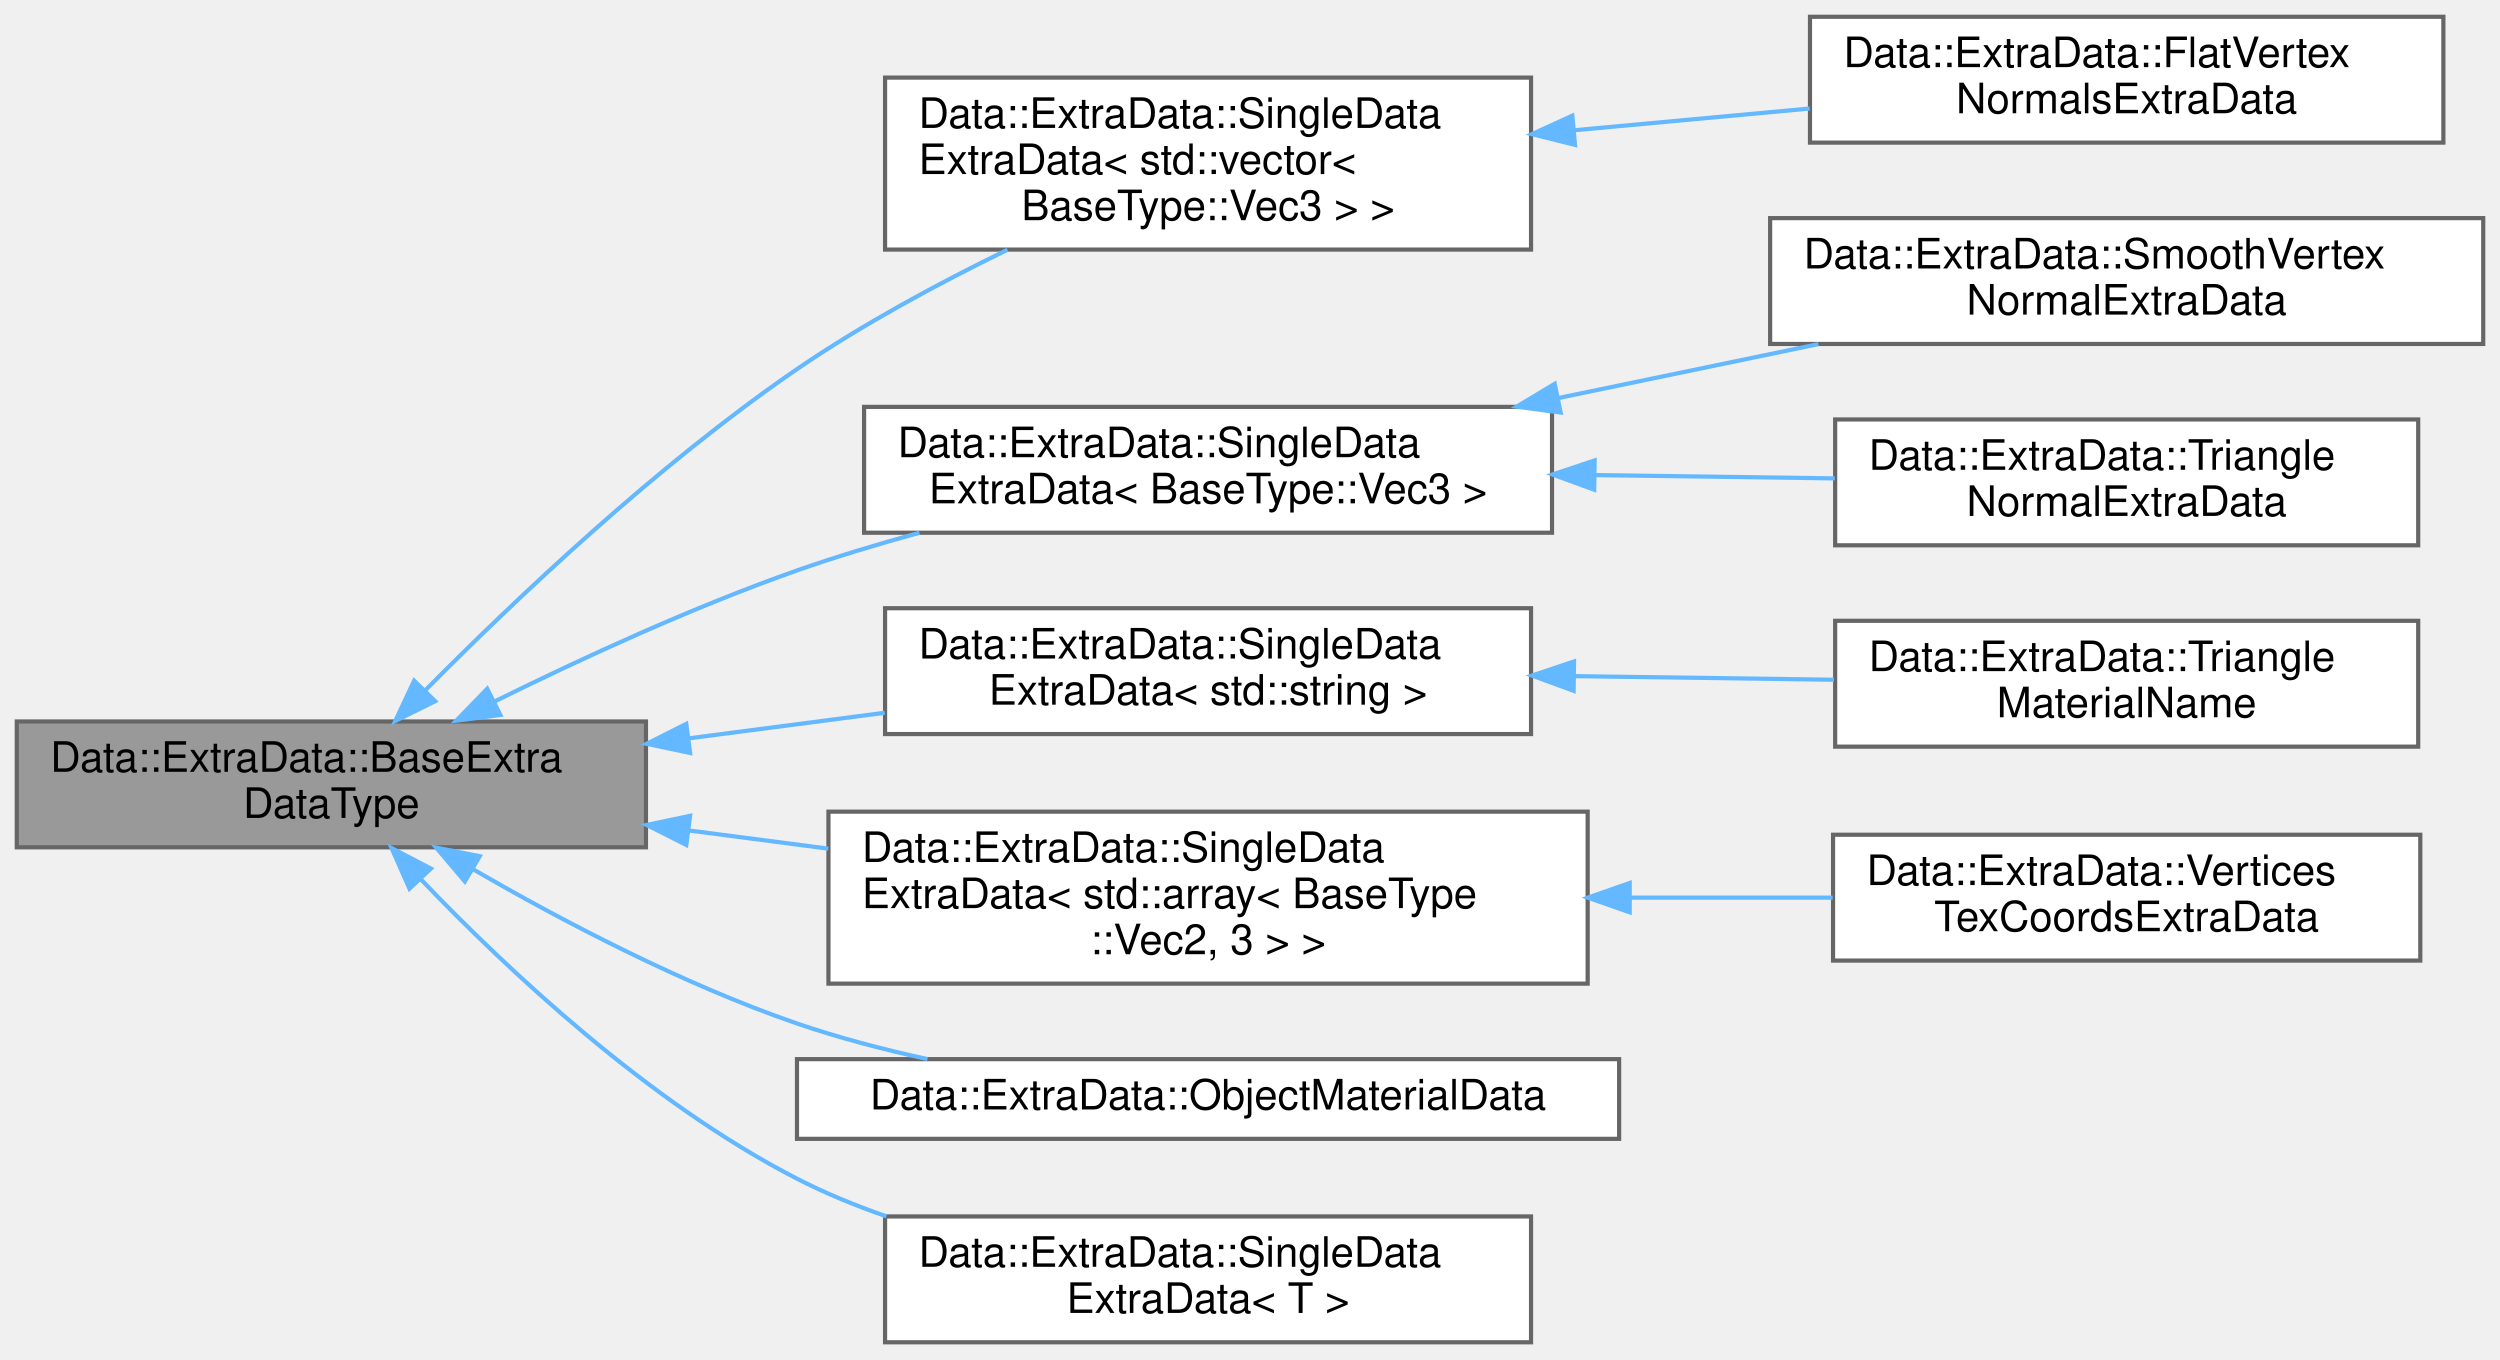
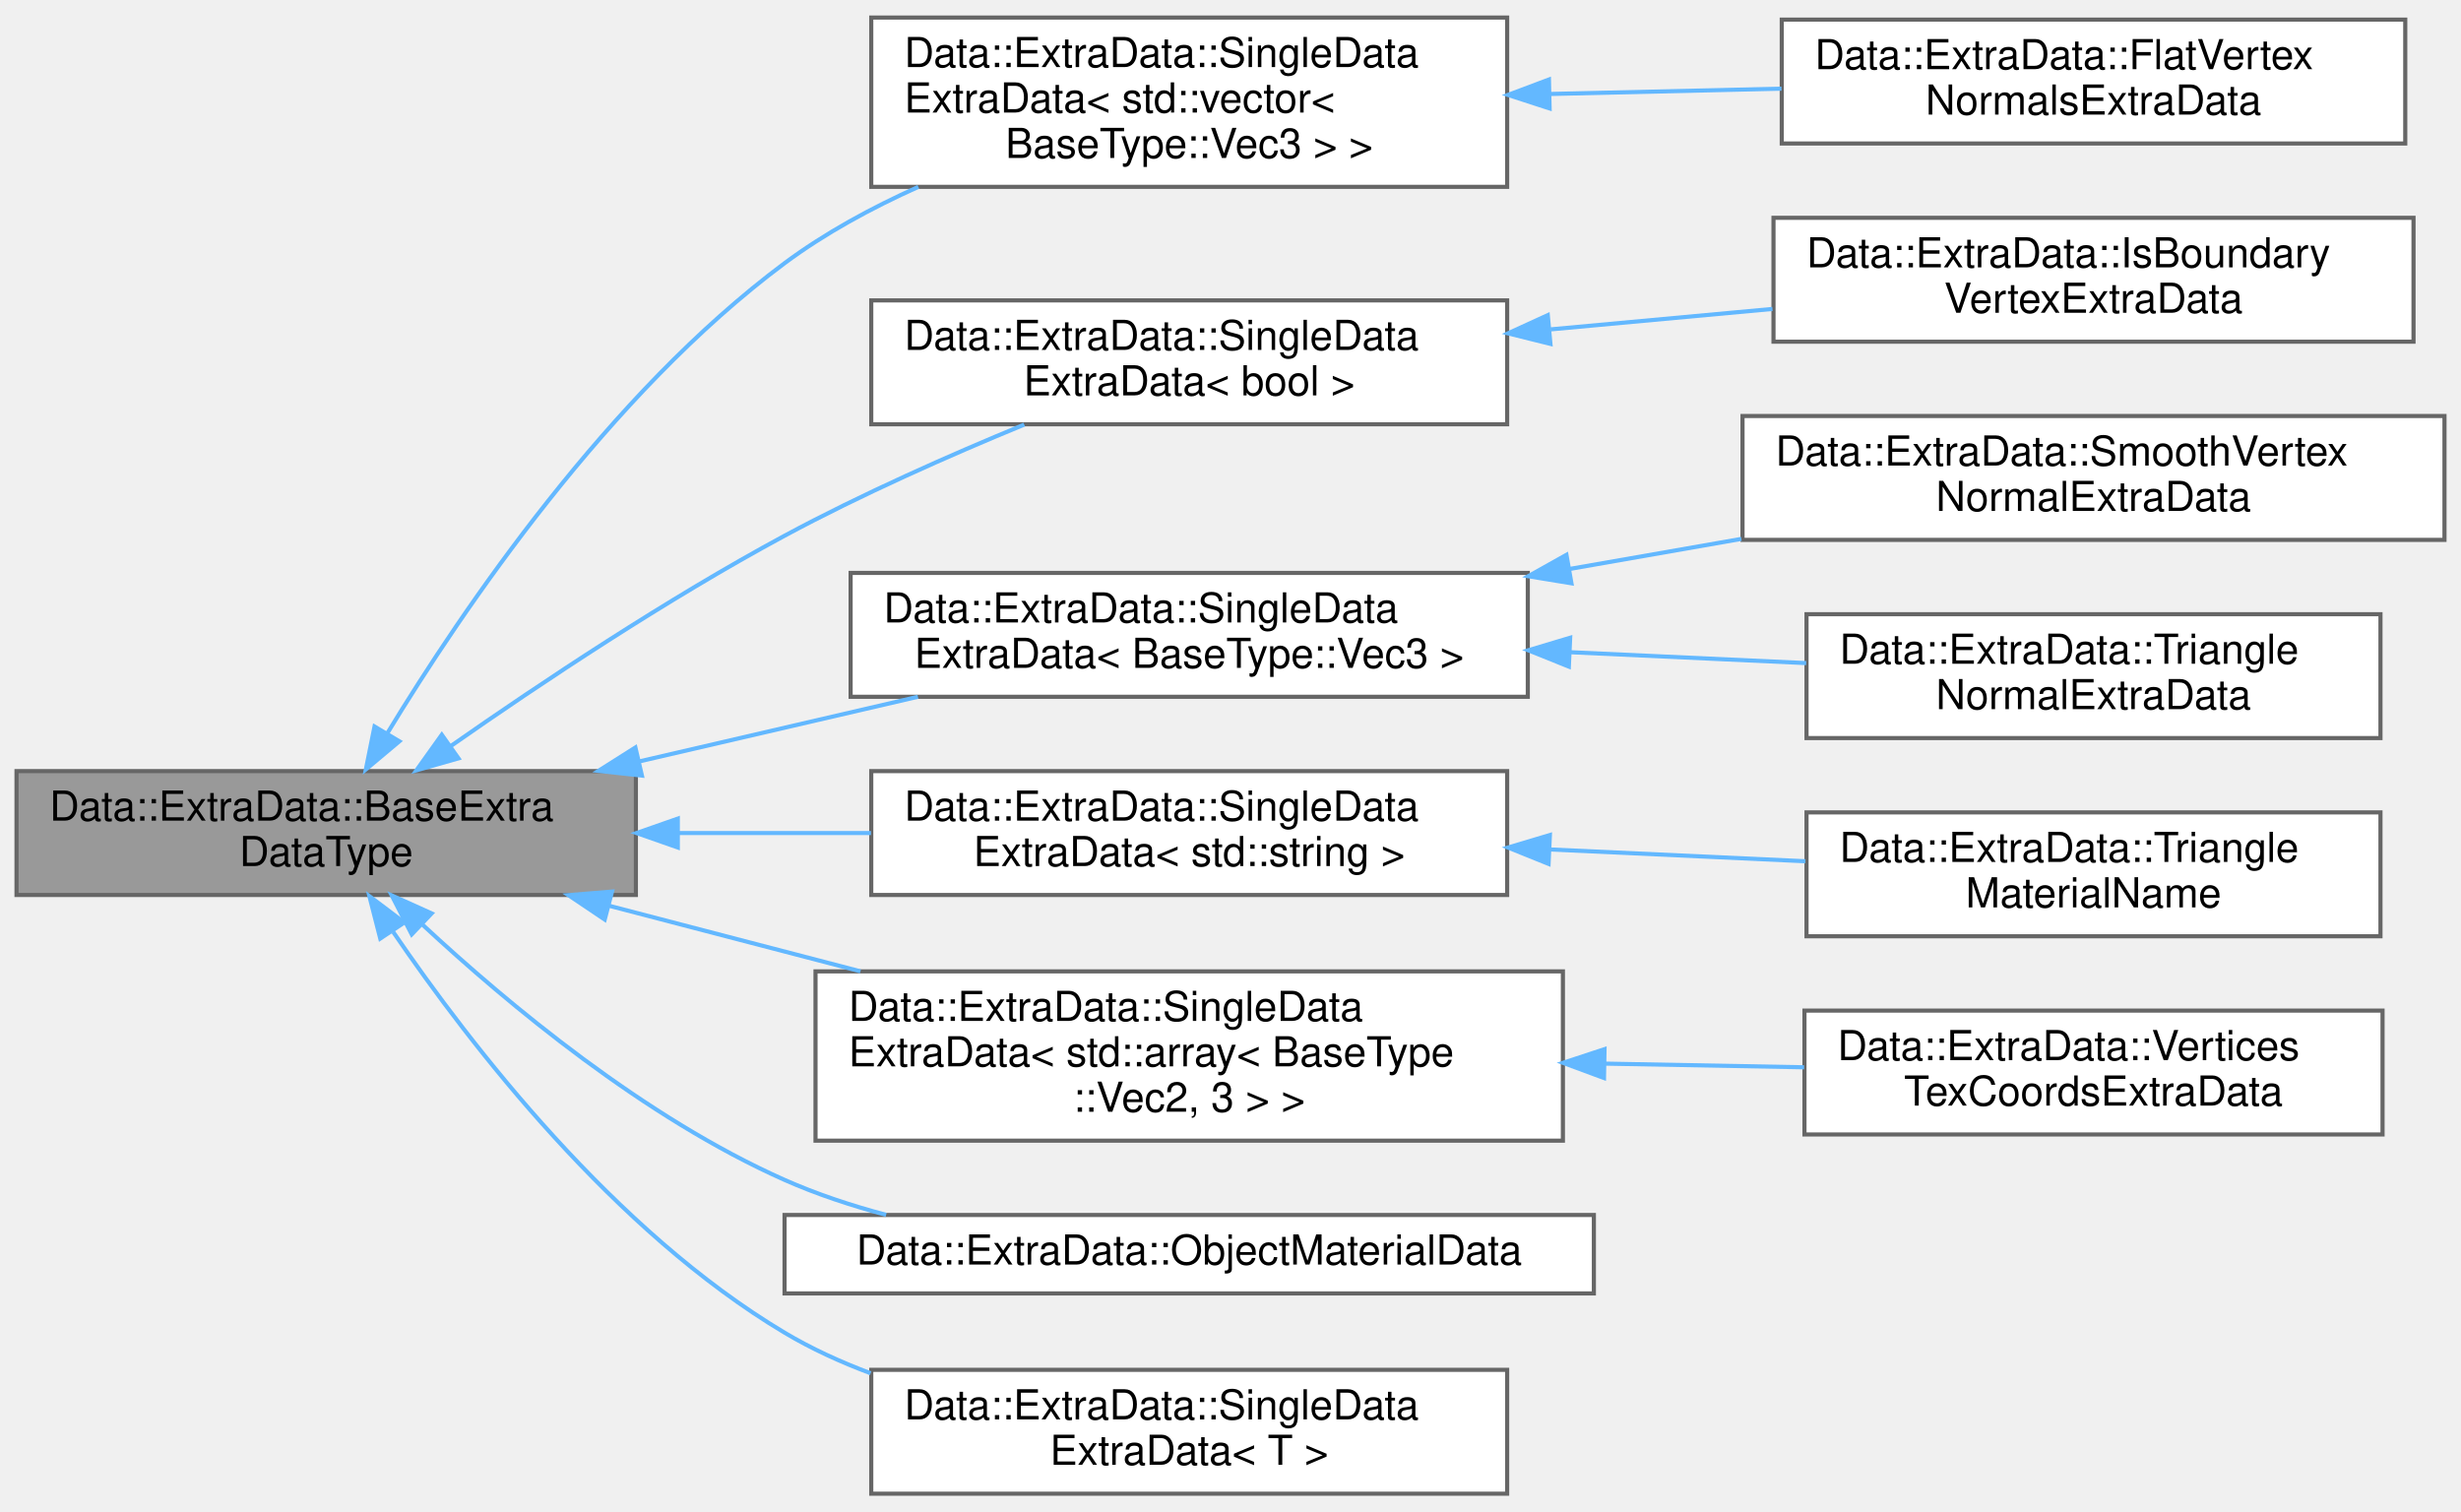
- <svg xmlns="http://www.w3.org/2000/svg" xmlns:xlink="http://www.w3.org/1999/xlink" width="596pt" height="324pt" viewBox="0.00 0.00 596.00 324.00">
-   <g id="graph0" class="graph" transform="scale(1 1) rotate(0) translate(4 320)">
+ <svg xmlns="http://www.w3.org/2000/svg" xmlns:xlink="http://www.w3.org/1999/xlink" width="596pt" height="366pt" viewBox="0.00 0.00 596.00 365.50">
+   <g id="graph0" class="graph" transform="scale(1 1) rotate(0) translate(4 361.5)">
    <g id="Node000001" class="node">
      <g id="a_Node000001">
        <a xlink:title="Base class for extra data type.">
-           <polygon fill="#999999" stroke="#666666" points="150,-148 0,-148 0,-118 150,-118 150,-148" />
-           <text text-anchor="start" x="8" y="-136" font-family="Helvetica,sans-Serif" font-size="10.00">Data::ExtraData::BaseExtra</text>
-           <text text-anchor="middle" x="75" y="-125" font-family="Helvetica,sans-Serif" font-size="10.00">DataType</text>
+           <polygon fill="#999999" stroke="#666666" points="150,-175 0,-175 0,-145 150,-145 150,-175" />
+           <text text-anchor="start" x="8" y="-163" font-family="Helvetica,sans-Serif" font-size="10.00">Data::ExtraData::BaseExtra</text>
+           <text text-anchor="middle" x="75" y="-152" font-family="Helvetica,sans-Serif" font-size="10.00">DataType</text>
        </a>
      </g>
    </g>
    <g id="Node000002" class="node">
      <g id="a_Node000002">
        <a xlink:href="classData_1_1ExtraData_1_1SingleDataExtraData.html" target="_top" xlink:title=" ">
-           <polygon fill="white" stroke="#666666" points="361,-301.5 207,-301.5 207,-260.5 361,-260.5 361,-301.5" />
-           <text text-anchor="start" x="215" y="-289.5" font-family="Helvetica,sans-Serif" font-size="10.00">Data::ExtraData::SingleData</text>
-           <text text-anchor="start" x="215" y="-278.5" font-family="Helvetica,sans-Serif" font-size="10.00">ExtraData&lt; std::vector&lt;</text>
-           <text text-anchor="middle" x="284" y="-267.5" font-family="Helvetica,sans-Serif" font-size="10.00"> BaseType::Vec3 &gt; &gt;</text>
+           <polygon fill="white" stroke="#666666" points="361,-357.5 207,-357.5 207,-316.5 361,-316.5 361,-357.5" />
+           <text text-anchor="start" x="215" y="-345.5" font-family="Helvetica,sans-Serif" font-size="10.00">Data::ExtraData::SingleData</text>
+           <text text-anchor="start" x="215" y="-334.5" font-family="Helvetica,sans-Serif" font-size="10.00">ExtraData&lt; std::vector&lt;</text>
+           <text text-anchor="middle" x="284" y="-323.5" font-family="Helvetica,sans-Serif" font-size="10.00"> BaseType::Vec3 &gt; &gt;</text>
        </a>
      </g>
    </g>
    <g id="edge1_Node000001_Node000002" class="edge">
      <g id="a_edge1_Node000001_Node000002">
        <a xlink:title=" ">
-           <path fill="none" stroke="#63b8ff" d="M97.44,-155.48C118.61,-176.88 152.58,-209.12 186,-232 201.57,-242.66 219.78,-252.47 236.18,-260.46" />
-           <polygon fill="#63b8ff" stroke="#63b8ff" points="99.74,-152.83 90.24,-148.13 94.73,-157.72 99.74,-152.83" />
+           <path fill="none" stroke="#63b8ff" d="M89.75,-184.08C108.16,-214.39 143.46,-266.33 186,-298 195.75,-305.26 207.05,-311.4 218.4,-316.49" />
+           <polygon fill="#63b8ff" stroke="#63b8ff" points="92.72,-182.22 84.6,-175.41 86.7,-185.8 92.72,-182.22" />
        </a>
      </g>
    </g>
    <g id="Node000004" class="node">
      <g id="a_Node000004">
+         <a xlink:href="classData_1_1ExtraData_1_1SingleDataExtraData.html" target="_top" xlink:title=" ">
+           <polygon fill="white" stroke="#666666" points="361,-289 207,-289 207,-259 361,-259 361,-289" />
+           <text text-anchor="start" x="215" y="-277" font-family="Helvetica,sans-Serif" font-size="10.00">Data::ExtraData::SingleData</text>
+           <text text-anchor="middle" x="284" y="-266" font-family="Helvetica,sans-Serif" font-size="10.00">ExtraData&lt; bool &gt;</text>
+         </a>
+       </g>
+     </g>
+     <g id="edge3_Node000001_Node000004" class="edge">
+       <g id="a_edge3_Node000001_Node000004">
+         <a xlink:title=" ">
+           <path fill="none" stroke="#63b8ff" d="M105.26,-181.13C126.96,-196.3 157.57,-216.68 186,-232 204.58,-242.01 226.04,-251.5 244.05,-258.92" />
+           <polygon fill="#63b8ff" stroke="#63b8ff" points="107.03,-178.09 96.84,-175.19 102.99,-183.81 107.03,-178.09" />
+         </a>
+       </g>
+     </g>
+     <g id="Node000006" class="node">
+       <g id="a_Node000006">
        <a xlink:href="classData_1_1ExtraData_1_1SingleDataExtraData.html" target="_top" xlink:title=" ">
          <polygon fill="white" stroke="#666666" points="366,-223 202,-223 202,-193 366,-193 366,-223" />
          <text text-anchor="start" x="210" y="-211" font-family="Helvetica,sans-Serif" font-size="10.00">Data::ExtraData::SingleData</text>
          <text text-anchor="middle" x="284" y="-200" font-family="Helvetica,sans-Serif" font-size="10.00">ExtraData&lt; BaseType::Vec3 &gt;</text>
        </a>
      </g>
    </g>
-     <g id="edge3_Node000001_Node000004" class="edge">
-       <g id="a_edge3_Node000001_Node000004">
-         <a xlink:title=" ">
-           <path fill="none" stroke="#63b8ff" d="M113.93,-152.78C134.8,-163.1 161.38,-175.34 186,-184 195.33,-187.28 205.31,-190.29 215.19,-192.99" />
-           <polygon fill="#63b8ff" stroke="#63b8ff" points="115.29,-149.55 104.78,-148.2 112.15,-155.81 115.29,-149.55" />
-         </a>
-       </g>
-     </g>
-     <g id="Node000007" class="node">
-       <g id="a_Node000007">
+     <g id="edge5_Node000001_Node000006" class="edge">
+       <g id="a_edge5_Node000001_Node000006">
+         <a xlink:title=" ">
+           <path fill="none" stroke="#63b8ff" d="M150.92,-177.37C172.99,-182.49 196.93,-188.04 218.3,-193" />
+           <polygon fill="#63b8ff" stroke="#63b8ff" points="151.46,-173.91 140.93,-175.06 149.88,-180.72 151.46,-173.91" />
+         </a>
+       </g>
+     </g>
+     <g id="Node000009" class="node">
+       <g id="a_Node000009">
        <a xlink:href="classData_1_1ExtraData_1_1SingleDataExtraData.html" target="_top" xlink:title=" ">
          <polygon fill="white" stroke="#666666" points="361,-175 207,-175 207,-145 361,-145 361,-175" />
          <text text-anchor="start" x="215" y="-163" font-family="Helvetica,sans-Serif" font-size="10.00">Data::ExtraData::SingleData</text>
          <text text-anchor="middle" x="284" y="-152" font-family="Helvetica,sans-Serif" font-size="10.00">ExtraData&lt; std::string &gt;</text>
        </a>
      </g>
    </g>
-     <g id="edge6_Node000001_Node000007" class="edge">
-       <g id="a_edge6_Node000001_Node000007">
-         <a xlink:title=" ">
-           <path fill="none" stroke="#63b8ff" d="M160.21,-143.98C175.67,-146 191.72,-148.09 206.93,-150.08" />
-           <polygon fill="#63b8ff" stroke="#63b8ff" points="160.52,-140.49 150.15,-142.67 159.61,-147.44 160.52,-140.49" />
-         </a>
-       </g>
-     </g>
-     <g id="Node000009" class="node">
-       <g id="a_Node000009">
+     <g id="edge8_Node000001_Node000009" class="edge">
+       <g id="a_edge8_Node000001_Node000009">
+         <a xlink:title=" ">
+           <path fill="none" stroke="#63b8ff" d="M160.21,-160C175.67,-160 191.72,-160 206.93,-160" />
+           <polygon fill="#63b8ff" stroke="#63b8ff" points="160.15,-156.5 150.15,-160 160.15,-163.5 160.15,-156.5" />
+         </a>
+       </g>
+     </g>
+     <g id="Node000011" class="node">
+       <g id="a_Node000011">
        <a xlink:href="classData_1_1ExtraData_1_1SingleDataExtraData.html" target="_top" xlink:title=" ">
          <polygon fill="white" stroke="#666666" points="374.5,-126.5 193.5,-126.5 193.5,-85.5 374.5,-85.5 374.5,-126.5" />
          <text text-anchor="start" x="201.5" y="-114.5" font-family="Helvetica,sans-Serif" font-size="10.00">Data::ExtraData::SingleData</text>
          <text text-anchor="start" x="201.5" y="-103.5" font-family="Helvetica,sans-Serif" font-size="10.00">ExtraData&lt; std::array&lt; BaseType</text>
          <text text-anchor="middle" x="284" y="-92.5" font-family="Helvetica,sans-Serif" font-size="10.00">::Vec2, 3 &gt; &gt;</text>
        </a>
      </g>
    </g>
-     <g id="edge8_Node000001_Node000009" class="edge">
-       <g id="a_edge8_Node000001_Node000009">
-         <a xlink:title=" ">
-           <path fill="none" stroke="#63b8ff" d="M160.13,-122.03C171.11,-120.59 182.39,-119.12 193.46,-117.68" />
-           <polygon fill="#63b8ff" stroke="#63b8ff" points="159.61,-118.56 150.15,-123.33 160.52,-125.51 159.61,-118.56" />
-         </a>
-       </g>
-     </g>
-     <g id="Node000011" class="node">
-       <g id="a_Node000011">
+     <g id="edge10_Node000001_Node000011" class="edge">
+       <g id="a_edge10_Node000001_Node000011">
+         <a xlink:title=" ">
+           <path fill="none" stroke="#63b8ff" d="M143.35,-142.43C162.83,-137.35 184.27,-131.76 204.38,-126.51" />
+           <polygon fill="#63b8ff" stroke="#63b8ff" points="142.45,-139.05 133.66,-144.96 144.22,-145.82 142.45,-139.05" />
+         </a>
+       </g>
+     </g>
+     <g id="Node000013" class="node">
+       <g id="a_Node000013">
        <a xlink:href="classData_1_1ExtraData_1_1ObjectMaterialData.html" target="_top" xlink:title="Store object material data defined within a MTL file.">
          <polygon fill="white" stroke="#666666" points="382,-67.5 186,-67.5 186,-48.5 382,-48.5 382,-67.5" />
          <text text-anchor="middle" x="284" y="-55.5" font-family="Helvetica,sans-Serif" font-size="10.00">Data::ExtraData::ObjectMaterialData</text>
        </a>
      </g>
    </g>
-     <g id="edge10_Node000001_Node000011" class="edge">
-       <g id="a_edge10_Node000001_Node000011">
-         <a xlink:title=" ">
-           <path fill="none" stroke="#63b8ff" d="M108.62,-112.85C129.93,-100.51 158.77,-85.35 186,-76 195.88,-72.61 206.56,-69.81 217.1,-67.51" />
-           <polygon fill="#63b8ff" stroke="#63b8ff" points="106.82,-109.85 99.98,-117.93 110.37,-115.88 106.82,-109.85" />
-         </a>
-       </g>
-     </g>
-     <g id="Node000012" class="node">
-       <g id="a_Node000012">
+     <g id="edge12_Node000001_Node000013" class="edge">
+       <g id="a_edge12_Node000001_Node000013">
+         <a xlink:title=" ">
+           <path fill="none" stroke="#63b8ff" d="M98.25,-137.88C119.12,-118.47 152.12,-91.04 186,-76 193.75,-72.56 202.13,-69.78 210.6,-67.53" />
+           <polygon fill="#63b8ff" stroke="#63b8ff" points="95.71,-135.46 90.87,-144.89 100.53,-140.54 95.71,-135.46" />
+         </a>
+       </g>
+     </g>
+     <g id="Node000014" class="node">
+       <g id="a_Node000014">
        <a xlink:href="classData_1_1ExtraData_1_1SingleDataExtraData.html" target="_top" xlink:title="Base class for extra data type with only one attribute.">
          <polygon fill="white" stroke="#666666" points="361,-30 207,-30 207,0 361,0 361,-30" />
          <text text-anchor="start" x="215" y="-18" font-family="Helvetica,sans-Serif" font-size="10.00">Data::ExtraData::SingleData</text>
          <text text-anchor="middle" x="284" y="-7" font-family="Helvetica,sans-Serif" font-size="10.00">ExtraData&lt; T &gt;</text>
        </a>
      </g>
    </g>
-     <g id="edge11_Node000001_Node000012" class="edge">
-       <g id="a_edge11_Node000001_Node000012">
-         <a xlink:title=" ">
-           <path fill="none" stroke="#63b8ff" d="M96.29,-110.42C116.85,-88.91 150.58,-57.21 186,-39 192.71,-35.55 199.94,-32.58 207.32,-30.02" />
-           <polygon fill="#63b8ff" stroke="#63b8ff" points="93.62,-108.14 89.34,-117.83 98.73,-112.93 93.62,-108.14" />
+     <g id="edge13_Node000001_Node000014" class="edge">
+       <g id="a_edge13_Node000001_Node000014">
+         <a xlink:title=" ">
+           <path fill="none" stroke="#63b8ff" d="M91.23,-136.04C110.09,-108.39 144.82,-63.56 186,-39 192.48,-35.13 199.56,-31.89 206.85,-29.17" />
+           <polygon fill="#63b8ff" stroke="#63b8ff" points="88.09,-134.45 85.46,-144.71 93.91,-138.33 88.09,-134.45" />
        </a>
      </g>
    </g>
    <g id="Node000003" class="node">
      <g id="a_Node000003">
        <a xlink:href="classData_1_1ExtraData_1_1FlatVertexNormalsExtraData.html" target="_top" xlink:title="Extra data type to store vertex flat normals.">
-           <polygon fill="white" stroke="#666666" points="578.5,-316 427.5,-316 427.5,-286 578.5,-286 578.5,-316" />
-           <text text-anchor="start" x="435.5" y="-304" font-family="Helvetica,sans-Serif" font-size="10.00">Data::ExtraData::FlatVertex</text>
-           <text text-anchor="middle" x="503" y="-293" font-family="Helvetica,sans-Serif" font-size="10.00">NormalsExtraData</text>
+           <polygon fill="white" stroke="#666666" points="578.5,-357 427.5,-357 427.5,-327 578.5,-327 578.5,-357" />
+           <text text-anchor="start" x="435.5" y="-345" font-family="Helvetica,sans-Serif" font-size="10.00">Data::ExtraData::FlatVertex</text>
+           <text text-anchor="middle" x="503" y="-334" font-family="Helvetica,sans-Serif" font-size="10.00">NormalsExtraData</text>
        </a>
      </g>
    </g>
    <g id="edge2_Node000002_Node000003" class="edge">
      <g id="a_edge2_Node000002_Node000003">
        <a xlink:title=" ">
-           <path fill="none" stroke="#63b8ff" d="M371.4,-288.96C389.94,-290.67 409.39,-292.46 427.44,-294.13" />
-           <polygon fill="#63b8ff" stroke="#63b8ff" points="371.48,-285.46 361.2,-288.02 370.84,-292.43 371.48,-285.46" />
+           <path fill="none" stroke="#63b8ff" d="M371.4,-338.99C389.94,-339.42 409.39,-339.87 427.44,-340.28" />
+           <polygon fill="#63b8ff" stroke="#63b8ff" points="371.28,-335.49 361.2,-338.76 371.12,-342.49 371.28,-335.49" />
        </a>
      </g>
    </g>
    <g id="Node000005" class="node">
      <g id="a_Node000005">
-         <a xlink:href="classData_1_1ExtraData_1_1SmoothVertexNormalExtraData.html" target="_top" xlink:title="Extra data type to store a smooth vertex normal.">
-           <polygon fill="white" stroke="#666666" points="588,-268 418,-268 418,-238 588,-238 588,-268" />
-           <text text-anchor="start" x="426" y="-256" font-family="Helvetica,sans-Serif" font-size="10.00">Data::ExtraData::SmoothVertex</text>
-           <text text-anchor="middle" x="503" y="-245" font-family="Helvetica,sans-Serif" font-size="10.00">NormalExtraData</text>
+         <a xlink:href="classData_1_1ExtraData_1_1IsBoundaryVertexExtraData.html" target="_top" xlink:title="Extra data type to store a boolean that tells if the vertex is ona boundary of the mesh.">
+           <polygon fill="white" stroke="#666666" points="580.5,-309 425.5,-309 425.5,-279 580.5,-279 580.5,-309" />
+           <text text-anchor="start" x="433.5" y="-297" font-family="Helvetica,sans-Serif" font-size="10.00">Data::ExtraData::IsBoundary</text>
+           <text text-anchor="middle" x="503" y="-286" font-family="Helvetica,sans-Serif" font-size="10.00">VertexExtraData</text>
        </a>
      </g>
    </g>
    <g id="edge4_Node000004_Node000005" class="edge">
      <g id="a_edge4_Node000004_Node000005">
        <a xlink:title=" ">
-           <path fill="none" stroke="#63b8ff" d="M367.46,-225.1C387.88,-229.33 409.61,-233.84 429.51,-237.97" />
-           <polygon fill="#63b8ff" stroke="#63b8ff" points="368.06,-221.65 357.56,-223.05 366.64,-228.5 368.06,-221.65" />
-         </a>
-       </g>
-     </g>
-     <g id="Node000006" class="node">
-       <g id="a_Node000006">
-         <a xlink:href="classData_1_1ExtraData_1_1TriangleNormalExtraData.html" target="_top" xlink:title="Extra data type to store a triangle normal.">
-           <polygon fill="white" stroke="#666666" points="572.5,-220 433.5,-220 433.5,-190 572.5,-190 572.5,-220" />
-           <text text-anchor="start" x="441.5" y="-208" font-family="Helvetica,sans-Serif" font-size="10.00">Data::ExtraData::Triangle</text>
-           <text text-anchor="middle" x="503" y="-197" font-family="Helvetica,sans-Serif" font-size="10.00">NormalExtraData</text>
-         </a>
-       </g>
-     </g>
-     <g id="edge5_Node000004_Node000006" class="edge">
-       <g id="a_edge5_Node000004_Node000006">
-         <a xlink:title=" ">
-           <path fill="none" stroke="#63b8ff" d="M376.33,-206.74C395.45,-206.47 415.3,-206.2 433.42,-205.95" />
-           <polygon fill="#63b8ff" stroke="#63b8ff" points="376.06,-203.24 366.11,-206.88 376.16,-210.24 376.06,-203.24" />
+           <path fill="none" stroke="#63b8ff" d="M371.54,-281.98C389.3,-283.61 407.87,-285.32 425.25,-286.93" />
+           <polygon fill="#63b8ff" stroke="#63b8ff" points="371.48,-278.46 361.2,-281.02 370.84,-285.43 371.48,-278.46" />
+         </a>
+       </g>
+     </g>
+     <g id="Node000007" class="node">
+       <g id="a_Node000007">
+         <a xlink:href="classData_1_1ExtraData_1_1SmoothVertexNormalExtraData.html" target="_top" xlink:title="Extra data type to store a smooth vertex normal.">
+           <polygon fill="white" stroke="#666666" points="588,-261 418,-261 418,-231 588,-231 588,-261" />
+           <text text-anchor="start" x="426" y="-249" font-family="Helvetica,sans-Serif" font-size="10.00">Data::ExtraData::SmoothVertex</text>
+           <text text-anchor="middle" x="503" y="-238" font-family="Helvetica,sans-Serif" font-size="10.00">NormalExtraData</text>
+         </a>
+       </g>
+     </g>
+     <g id="edge6_Node000006_Node000007" class="edge">
+       <g id="a_edge6_Node000006_Node000007">
+         <a xlink:title=" ">
+           <path fill="none" stroke="#63b8ff" d="M376.08,-223.95C389.89,-226.37 404.08,-228.85 417.73,-231.24" />
+           <polygon fill="#63b8ff" stroke="#63b8ff" points="376.57,-220.48 366.11,-222.2 375.36,-227.38 376.57,-220.48" />
        </a>
      </g>
    </g>
    <g id="Node000008" class="node">
      <g id="a_Node000008">
-         <a xlink:href="classData_1_1ExtraData_1_1TriangleMaterialName.html" target="_top" xlink:title="Extra data type to store a triangle material name.">
-           <polygon fill="white" stroke="#666666" points="572.5,-172 433.5,-172 433.5,-142 572.5,-142 572.5,-172" />
-           <text text-anchor="start" x="441.5" y="-160" font-family="Helvetica,sans-Serif" font-size="10.00">Data::ExtraData::Triangle</text>
-           <text text-anchor="middle" x="503" y="-149" font-family="Helvetica,sans-Serif" font-size="10.00">MaterialName</text>
-         </a>
-       </g>
-     </g>
-     <g id="edge7_Node000007_Node000008" class="edge">
-       <g id="a_edge7_Node000007_Node000008">
-         <a xlink:title=" ">
-           <path fill="none" stroke="#63b8ff" d="M371.21,-158.81C391.81,-158.52 413.53,-158.22 433.23,-157.95" />
-           <polygon fill="#63b8ff" stroke="#63b8ff" points="371.15,-155.31 361.2,-158.95 371.25,-162.31 371.15,-155.31" />
+         <a xlink:href="classData_1_1ExtraData_1_1TriangleNormalExtraData.html" target="_top" xlink:title="Extra data type to store a triangle normal.">
+           <polygon fill="white" stroke="#666666" points="572.5,-213 433.5,-213 433.5,-183 572.5,-183 572.5,-213" />
+           <text text-anchor="start" x="441.5" y="-201" font-family="Helvetica,sans-Serif" font-size="10.00">Data::ExtraData::Triangle</text>
+           <text text-anchor="middle" x="503" y="-190" font-family="Helvetica,sans-Serif" font-size="10.00">NormalExtraData</text>
+         </a>
+       </g>
+     </g>
+     <g id="edge7_Node000006_Node000008" class="edge">
+       <g id="a_edge7_Node000006_Node000008">
+         <a xlink:title=" ">
+           <path fill="none" stroke="#63b8ff" d="M376.33,-203.79C395.45,-202.91 415.3,-202 433.42,-201.16" />
+           <polygon fill="#63b8ff" stroke="#63b8ff" points="375.94,-200.31 366.11,-204.26 376.26,-207.3 375.94,-200.31" />
        </a>
      </g>
    </g>
    <g id="Node000010" class="node">
      <g id="a_Node000010">
-         <a xlink:href="classData_1_1ExtraData_1_1VerticesTexCoordsExtraData.html" target="_top" xlink:title="Extra data type to store texture coordinates for each vertex of a triangle.">
-           <polygon fill="white" stroke="#666666" points="573,-121 433,-121 433,-91 573,-91 573,-121" />
-           <text text-anchor="start" x="441" y="-109" font-family="Helvetica,sans-Serif" font-size="10.00">Data::ExtraData::Vertices</text>
-           <text text-anchor="middle" x="503" y="-98" font-family="Helvetica,sans-Serif" font-size="10.00">TexCoordsExtraData</text>
+         <a xlink:href="classData_1_1ExtraData_1_1TriangleMaterialName.html" target="_top" xlink:title="Extra data type to store a triangle material name.">
+           <polygon fill="white" stroke="#666666" points="572.5,-165 433.5,-165 433.5,-135 572.5,-135 572.5,-165" />
+           <text text-anchor="start" x="441.5" y="-153" font-family="Helvetica,sans-Serif" font-size="10.00">Data::ExtraData::Triangle</text>
+           <text text-anchor="middle" x="503" y="-142" font-family="Helvetica,sans-Serif" font-size="10.00">MaterialName</text>
        </a>
      </g>
    </g>
    <g id="edge9_Node000009_Node000010" class="edge">
      <g id="a_edge9_Node000009_Node000010">
        <a xlink:title=" ">
-           <path fill="none" stroke="#63b8ff" d="M384.63,-106C400.95,-106 417.54,-106 432.91,-106" />
-           <polygon fill="#63b8ff" stroke="#63b8ff" points="384.52,-102.5 374.52,-106 384.52,-109.5 384.52,-102.5" />
+           <path fill="none" stroke="#63b8ff" d="M371.21,-156.03C391.81,-155.08 413.53,-154.08 433.23,-153.17" />
+           <polygon fill="#63b8ff" stroke="#63b8ff" points="371.03,-152.53 361.2,-156.49 371.35,-159.52 371.03,-152.53" />
+         </a>
+       </g>
+     </g>
+     <g id="Node000012" class="node">
+       <g id="a_Node000012">
+         <a xlink:href="classData_1_1ExtraData_1_1VerticesTexCoordsExtraData.html" target="_top" xlink:title="Extra data type to store texture coordinates for each vertex of a triangle.">
+           <polygon fill="white" stroke="#666666" points="573,-117 433,-117 433,-87 573,-87 573,-117" />
+           <text text-anchor="start" x="441" y="-105" font-family="Helvetica,sans-Serif" font-size="10.00">Data::ExtraData::Vertices</text>
+           <text text-anchor="middle" x="503" y="-94" font-family="Helvetica,sans-Serif" font-size="10.00">TexCoordsExtraData</text>
+         </a>
+       </g>
+     </g>
+     <g id="edge11_Node000011_Node000012" class="edge">
+       <g id="a_edge11_Node000011_Node000012">
+         <a xlink:title=" ">
+           <path fill="none" stroke="#63b8ff" d="M384.63,-104.16C400.95,-103.86 417.54,-103.56 432.91,-103.27" />
+           <polygon fill="#63b8ff" stroke="#63b8ff" points="384.45,-100.67 374.52,-104.35 384.58,-107.66 384.45,-100.67" />
        </a>
      </g>
    </g>
  </g>
</svg>
